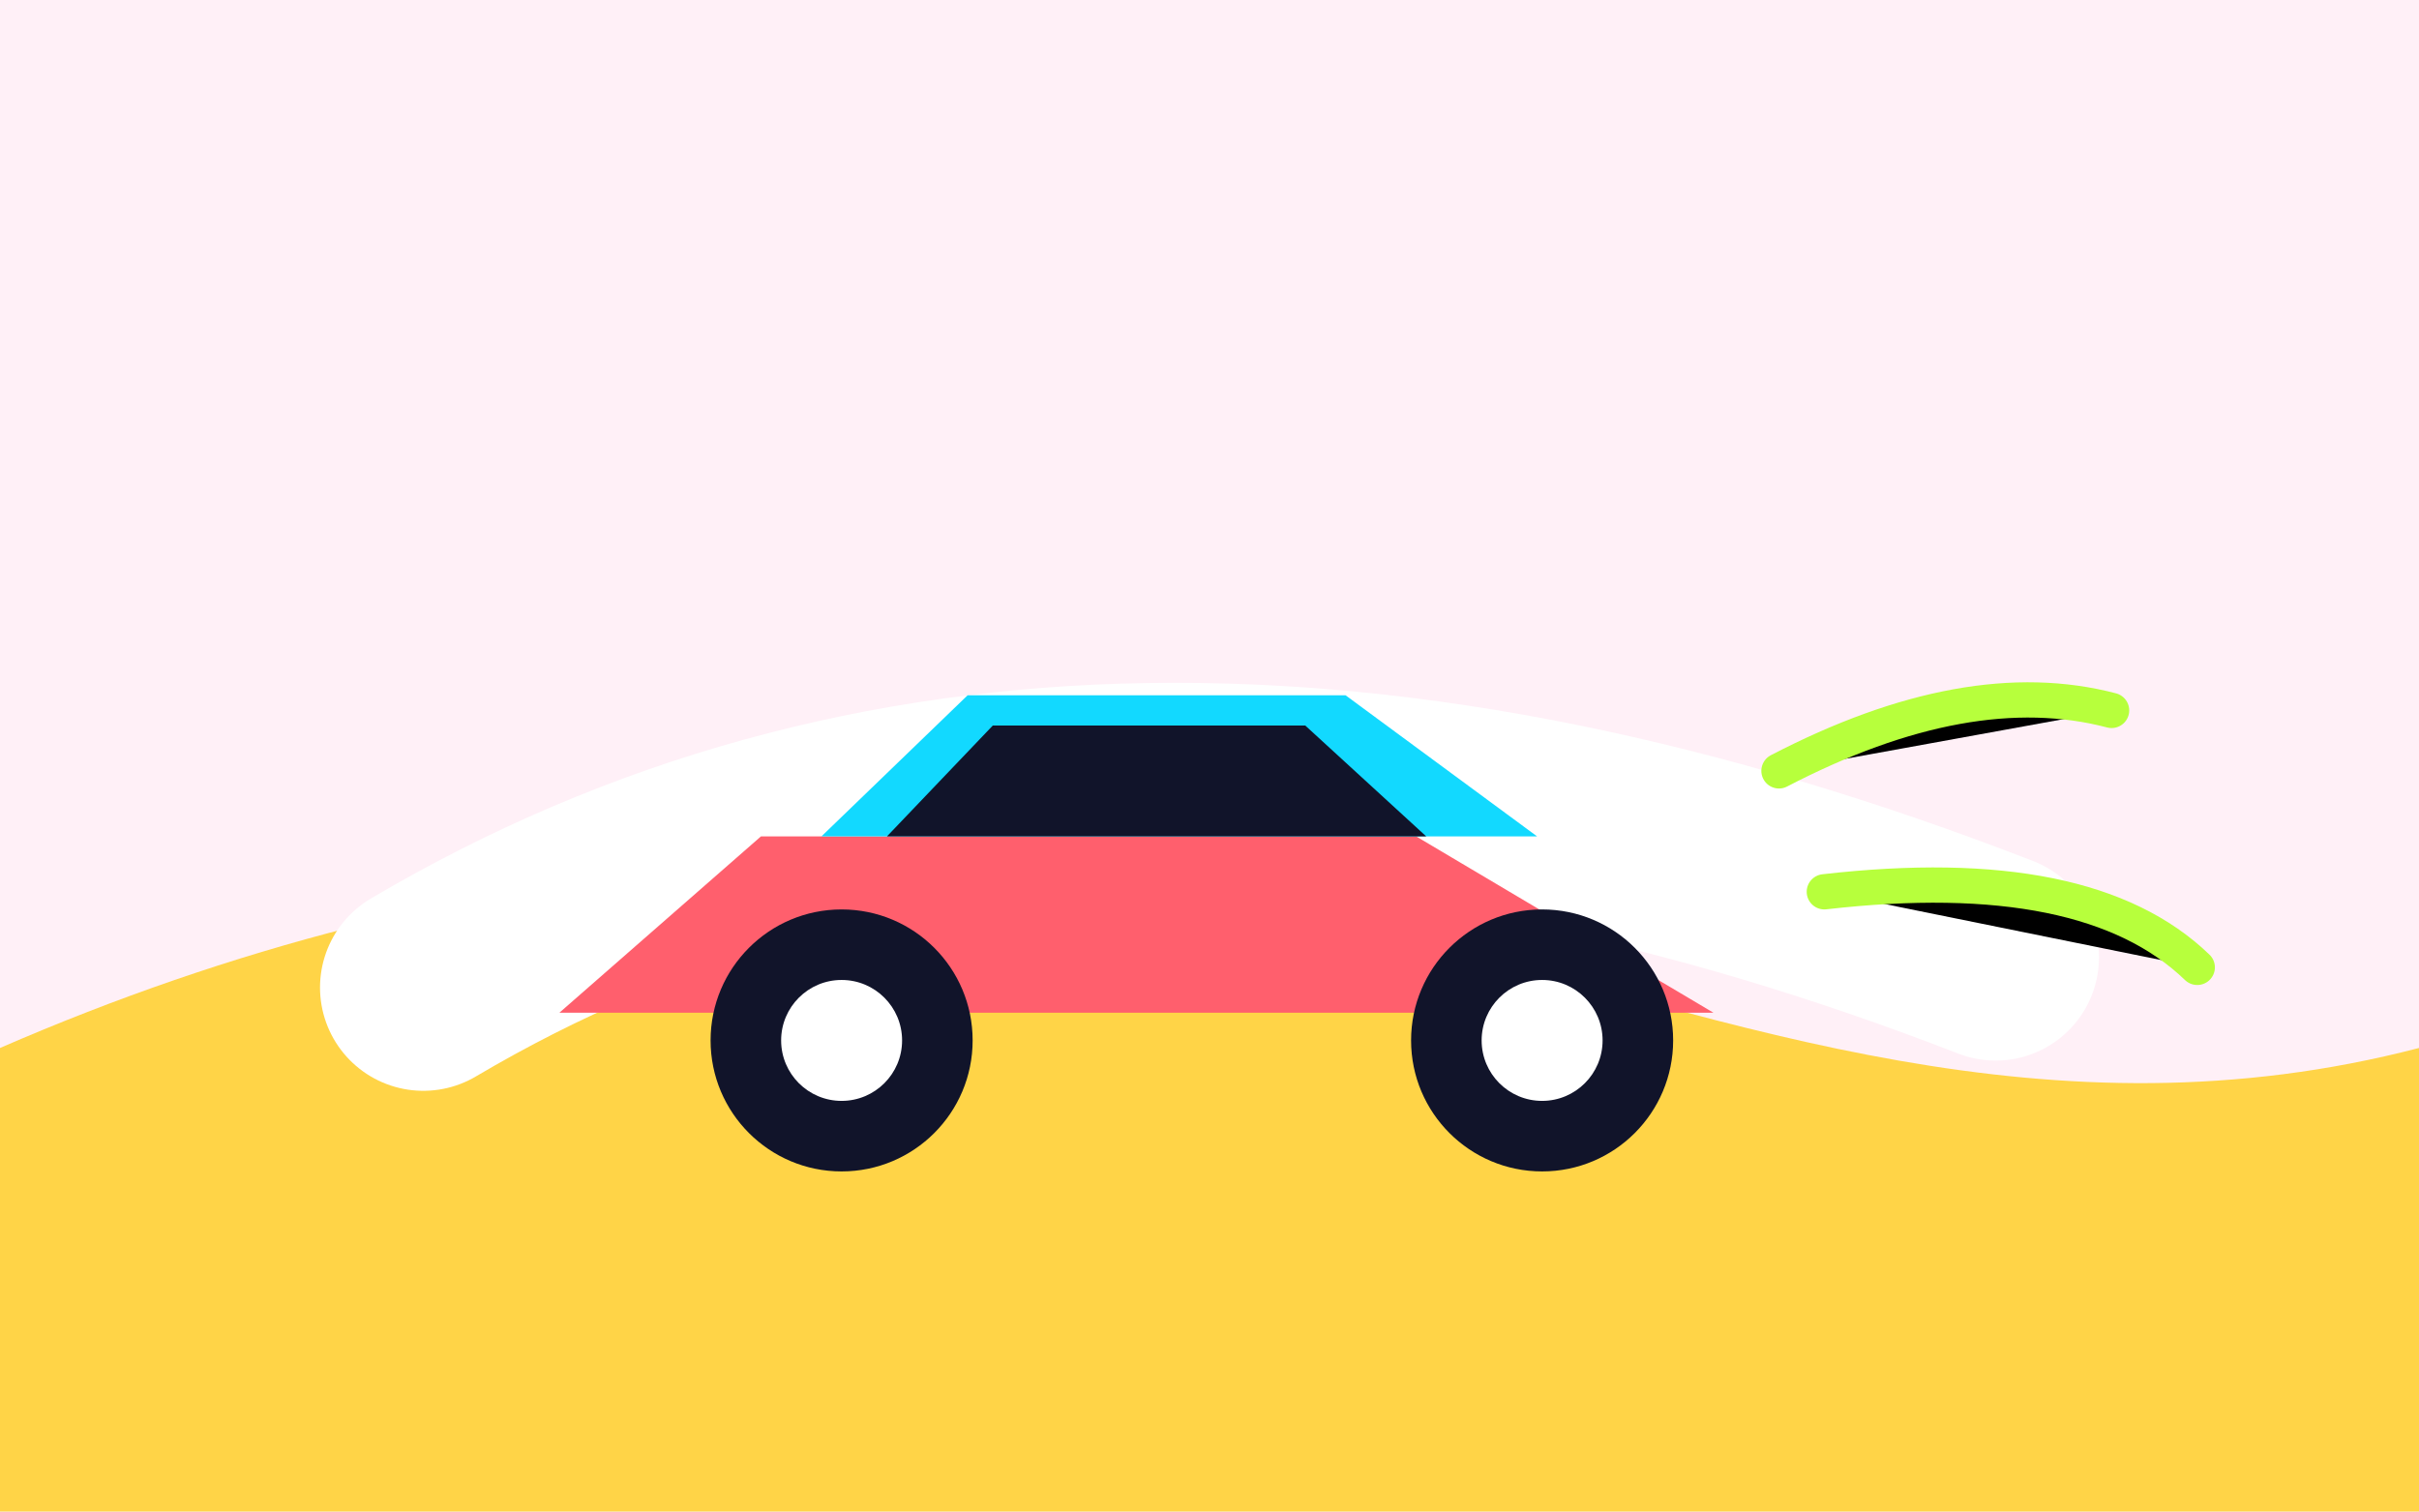
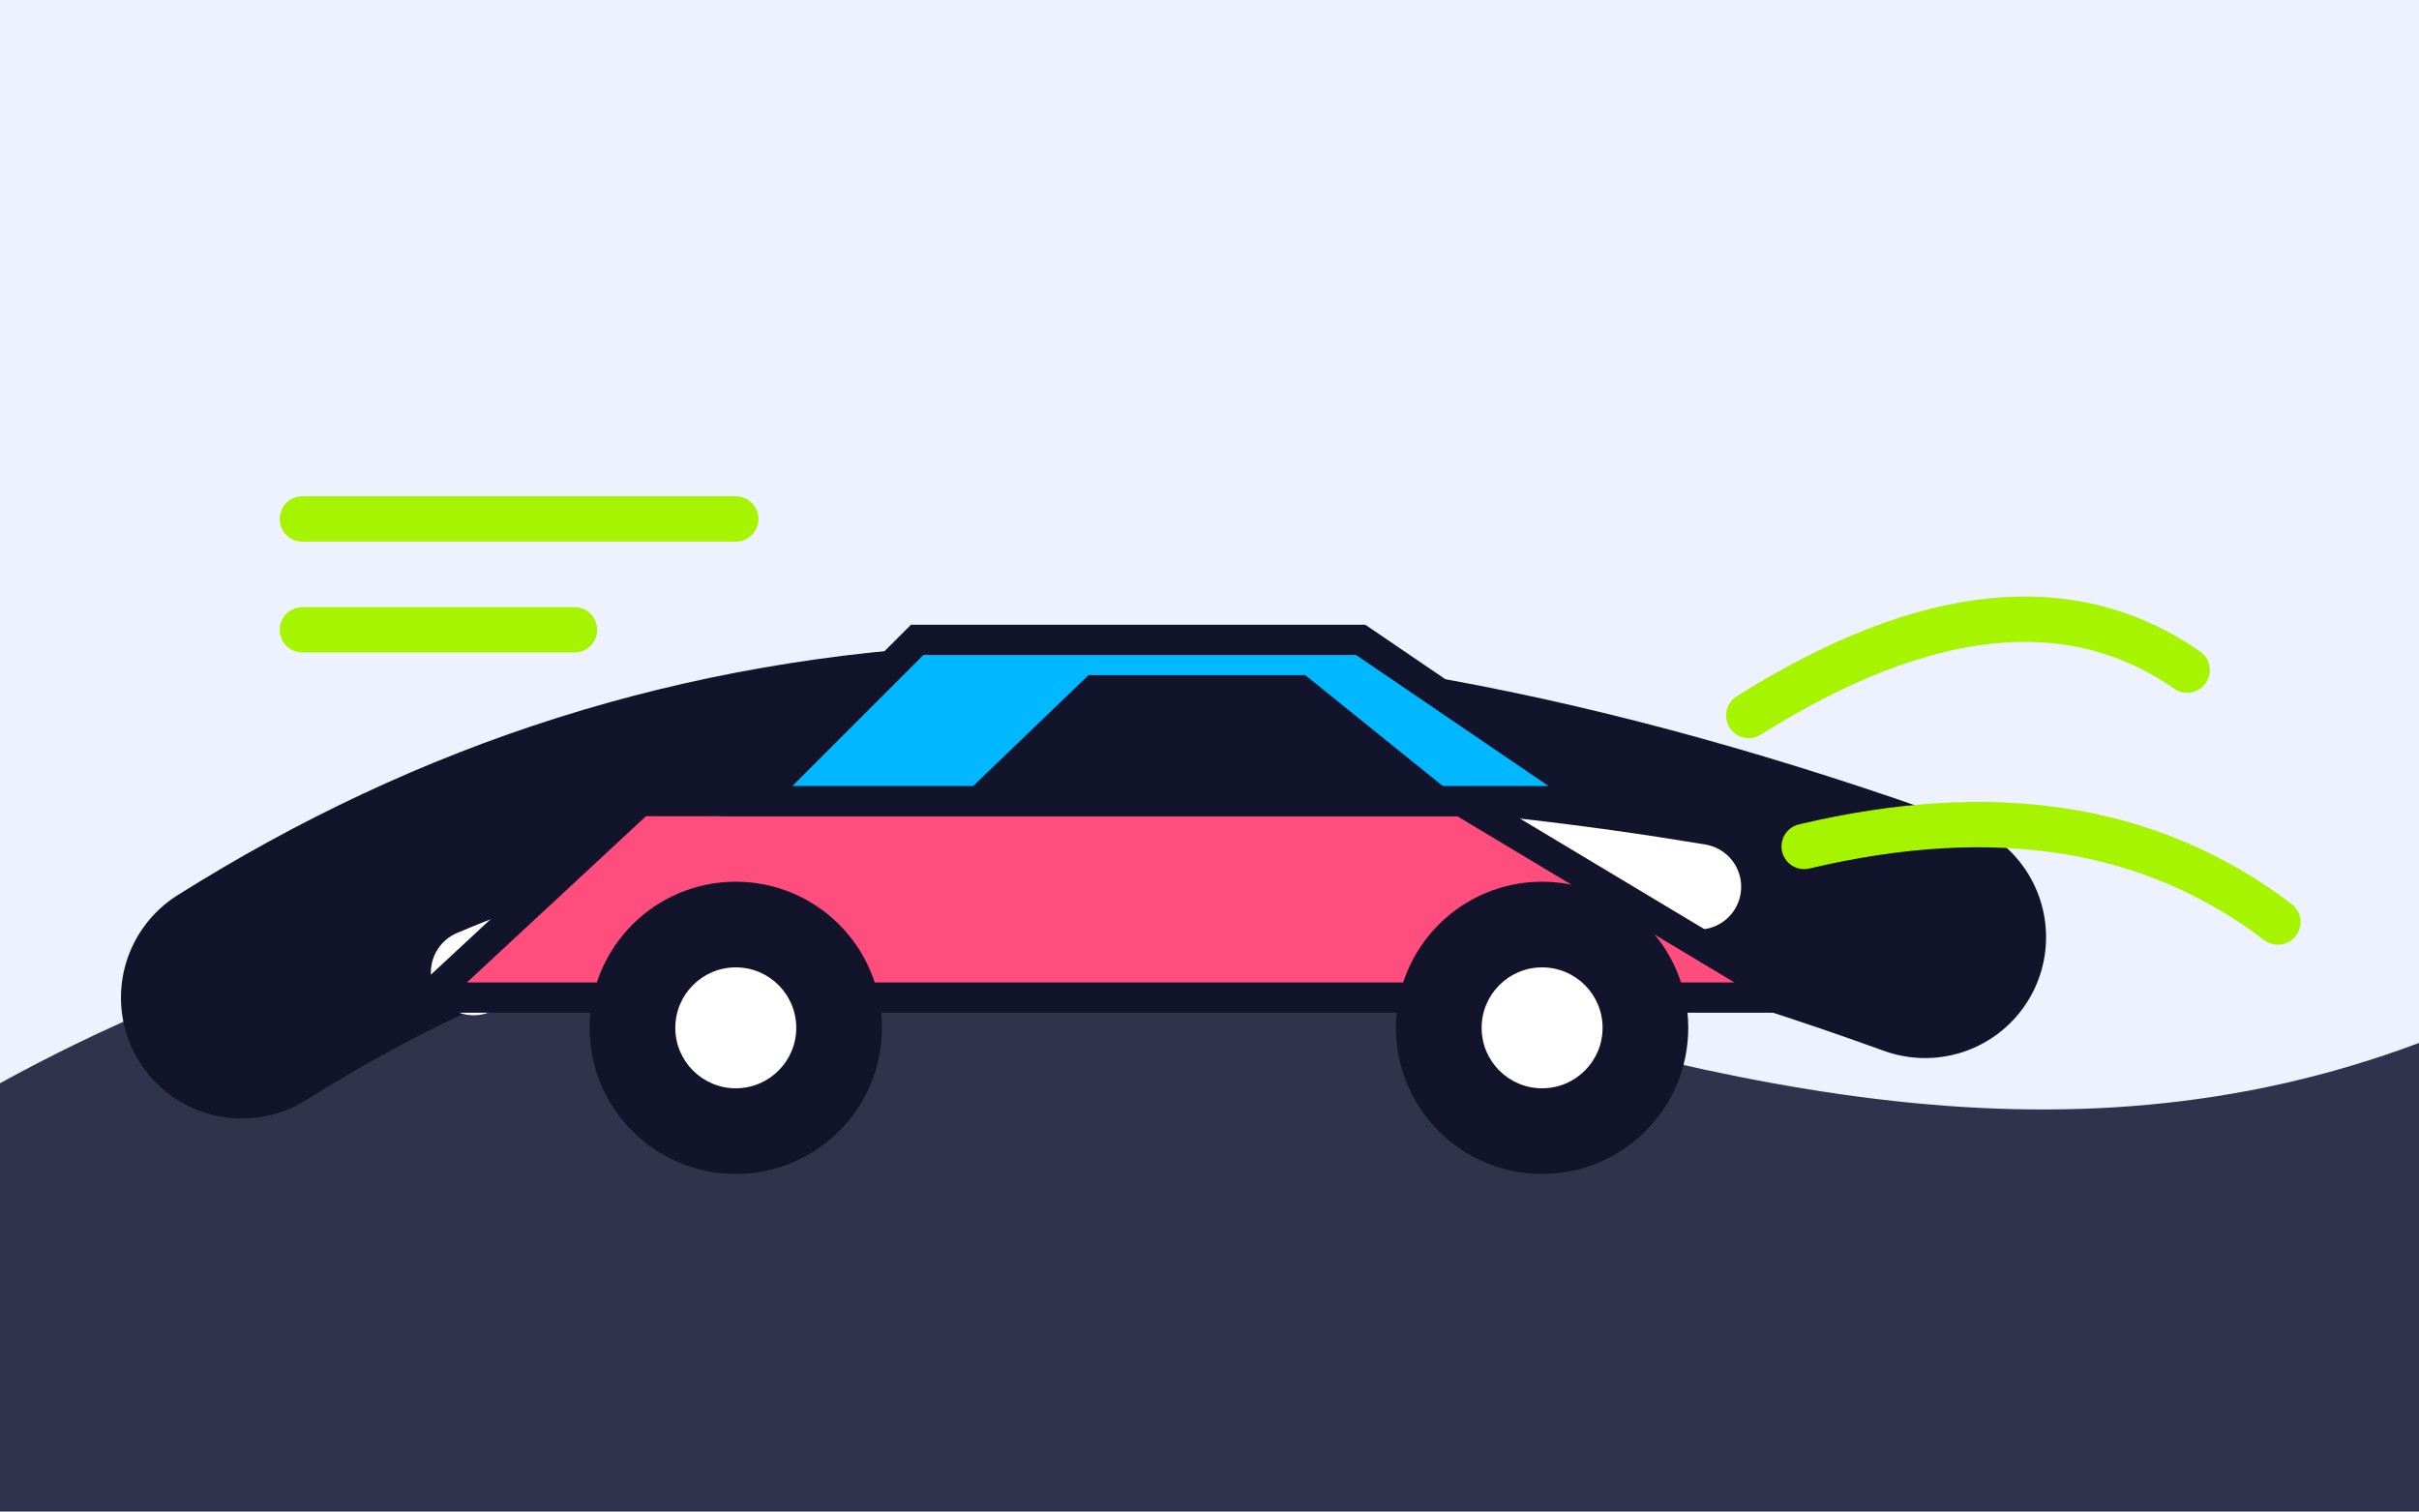
<svg xmlns="http://www.w3.org/2000/svg" viewBox="0 0 960 600" role="img" aria-labelledby="title desc">
-   <rect width="960" height="600" fill="#fff0f7" />
-   <path d="M0 416c184-80 372-95 562-44 126 34 252 82 398 44v184H0z" fill="#ffd447" />
-   <path d="M168 392c176-104 384-105 624-12" fill="none" stroke="#ffffff" stroke-width="82" stroke-linecap="round" />
-   <path d="M302 332h260l118 70H222z" fill="#ff5f6d" />
-   <path d="M384 276h150l76 56H326z" fill="#12d9ff" />
-   <path d="M352 332l42-44h124l48 44z" fill="#11142a" />
-   <circle cx="334" cy="413" r="52" fill="#11142a" />
-   <circle cx="334" cy="413" r="24" fill="#ffffff" />
-   <circle cx="612" cy="413" r="52" fill="#11142a" />
-   <circle cx="612" cy="413" r="24" fill="#ffffff" />
-   <path d="M706 306c50-26 94-34 132-24M724 354c70-8 119 2 148 30" stroke="#b7ff3c" stroke-width="14" stroke-linecap="round" />
+   <rect width="960" height="600" fill="#eef2ff" />
+   <path d="M0 430c160-88 340-104 522-48 154 48 294 86 438 32v186H0z" fill="#2f344c" />
+   <path d="M96 396c178-112 386-126 668-24" fill="none" stroke="#11142a" stroke-width="96" stroke-linecap="round" />
+   <path d="M188 386c128-54 294-66 486-34" fill="none" stroke="#ffffff" stroke-width="34" stroke-linecap="round" />
+   <path d="M254 318h326l130 78H170z" fill="#ff4d7d" stroke="#11142a" stroke-width="12" />
+   <path d="M364 254h176l94 64H300z" fill="#00b8ff" stroke="#11142a" stroke-width="12" />
+   <path d="M380 318l52-50h86l62 50z" fill="#11142a" />
+   <circle cx="292" cy="408" r="58" fill="#11142a" />
+   <circle cx="292" cy="408" r="24" fill="#ffffff" />
+   <circle cx="612" cy="408" r="58" fill="#11142a" />
+   <circle cx="612" cy="408" r="24" fill="#ffffff" />
+   <path d="M694 284c70-44 128-50 174-18M716 336c76-18 138-8 188 30M120 206h172M120 250h108" fill="none" stroke="#a7f400" stroke-width="18" stroke-linecap="round" />
</svg>
